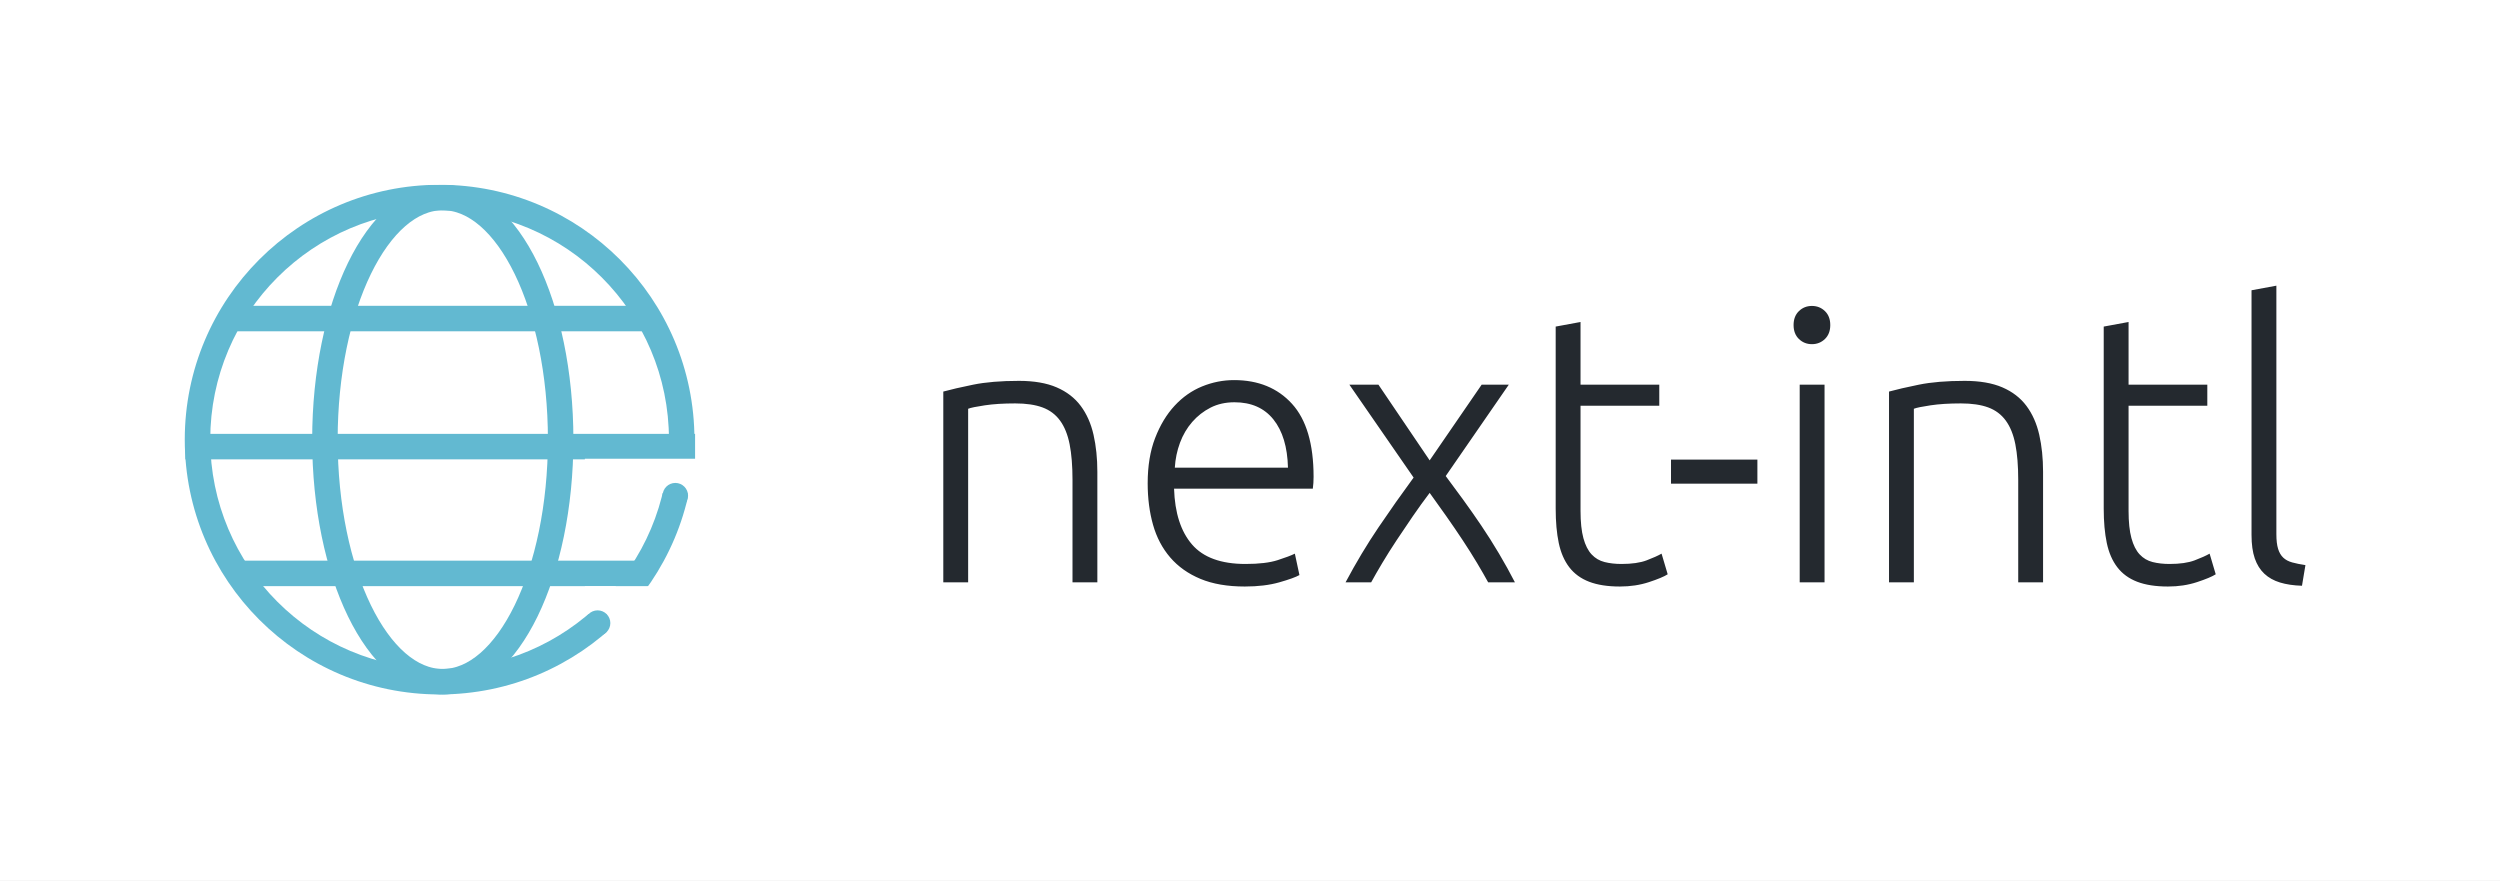
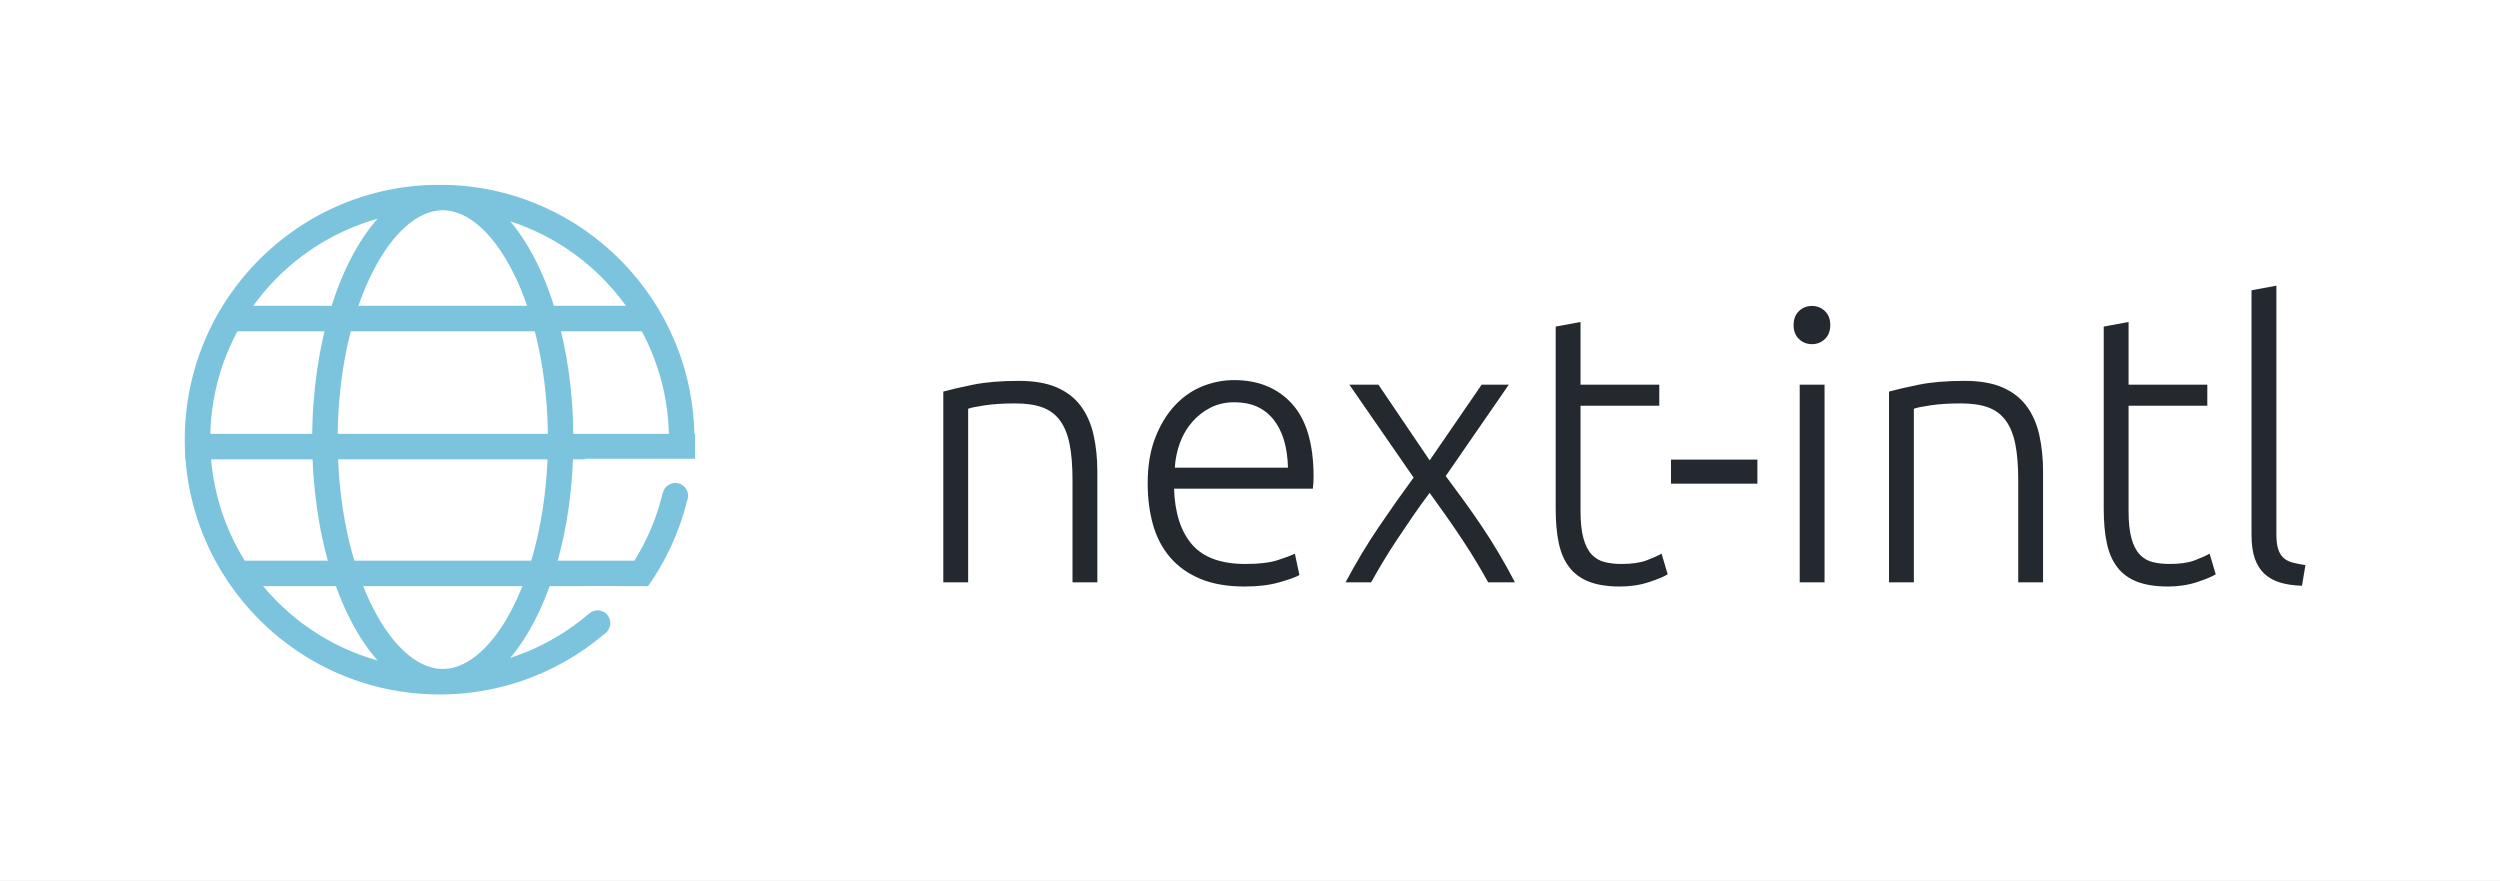
<svg xmlns="http://www.w3.org/2000/svg" xmlns:xlink="http://www.w3.org/1999/xlink" width="1962px" height="691px" viewBox="0 0 1962 691" version="1.1">
  <defs>
    <path d="M0,0 L519,0 L519,215 L378,215 L378,242 L458.5,242 L458.5,315 L378,315 L378,337 L395,337 L395,468 L0,468 L0,0 Z" id="path-1" />
  </defs>
-   <g id="Artboard-Copy-20" stroke="none" stroke-width="1" fill="none" fill-rule="evenodd">
+   <g id="logo-copy-2" stroke="none" stroke-width="1" fill="none" fill-rule="evenodd">
    <rect fill="#FFFFFF" x="0" y="0" width="1962" height="691" />
    <g id="Group-2" transform="translate(81, 145)">
      <mask id="mask-2" fill="white">
        <use xlink:href="#path-1" />
      </mask>
      <g id="Combined-Shape" />
-       <g id="Group" mask="url(#mask-2)">
+       <g id="Group" mask="url(#mask-2)" fill="#7CC4DE" fill-rule="nonzero">
        <g transform="translate(64, 0)">
-           <path d="M200,0 C310.457,0 400,89.543 400,200 C400,310.457 310.457,400 200,400 C89.543,400 0,310.457 0,200 C0,89.543 89.543,0 200,0 Z M200,20 C100.589,20 20,100.589 20,200 C20,299.411 100.589,380 200,380 C299.411,380 380,299.411 380,200 C380,100.589 299.411,20 200,20 Z" id="Oval" stroke="none" fill="#62B9D1" fill-rule="nonzero" />
-           <ellipse id="Oval" stroke="#62B9D1" stroke-width="20" fill="none" cx="202.5" cy="200" rx="92.5" ry="190" />
-           <line x1="0.5" y1="205.5" x2="400.5" y2="205.5" id="Line" stroke="#62B9D1" stroke-width="20" fill="none" />
-           <line x1="39" y1="105" x2="360" y2="105" id="Line-Copy" stroke="#62B9D1" stroke-width="20" fill="none" />
-           <line x1="39" y1="305" x2="360" y2="305" id="Line-Copy-2" stroke="#62B9D1" stroke-width="20" fill="none" />
+           <path d="M202.5,0 C203.379,0 204.255,0.022 205.129,0.065 C313.216,2.786 400,91.258 400,200 C400,308.742 313.216,397.214 205.13,399.935 C204.255,399.978 203.379,400 202.5,400 L201.655,399.993 C201.104,399.998 200.552,400 200,400 C89.543,400 0,310.457 0,200 C0,89.543 89.543,0 200,0 L201.653,0.007 C201.935,0.002 202.217,0 202.5,0 Z M201.604,20.007 L201.374,20.02 C182.963,20.663 163.523,37.061 147.82,67.7 C130.248,101.988 120,149.264 120,200 C120,250.736 130.248,298.012 147.82,332.3 C163.591,363.073 183.133,379.48 201.615,379.988 L200,380 C201.489,380 202.974,379.982 204.454,379.946 C222.617,378.843 241.712,362.481 257.18,332.3 C274.752,298.012 285,250.736 285,200 C285,149.264 274.752,101.988 257.18,67.7 C241.712,37.519 222.617,21.157 204.452,20.059 C203.506,20.031 202.556,20.015 201.604,20.007 Z M151.342,26.653 L151.236,26.684 C75.518,47.944 20,117.489 20,200 C20,282.55 75.57,352.121 151.342,373.346 C120.654,338.792 100,274.102 100,200 C100,125.898 120.654,61.208 151.342,26.653 Z M255.435,28.698 L256.493,29.965 C285.611,65.242 305,128.203 305,200 C305,272.663 285.14,336.276 255.434,371.3 C327.721,347.927 380,280.069 380,200 C380,119.931 327.721,52.073 255.435,28.698 Z" id="Combined-Shape" />
+           <polygon id="Line" points="400.5 195.5 400.5 215.5 0.5 215.5 0.5 195.5" />
+           <polygon id="Line-Copy" points="360 95 360 115 39 115 39 95" />
+           <polygon id="Line-Copy-2" points="360 295 360 315 39 315 39 295" />
        </g>
      </g>
    </g>
-     <circle id="Oval" fill="#62B9D1" cx="530" cy="389" r="10" />
-     <circle id="Oval-Copy" fill="#62B9D1" cx="469" cy="489" r="10" />
+     <circle id="Oval" fill="#7CC4DE" cx="530" cy="389" r="10" />
+     <circle id="Oval-Copy" fill="#7CC4DE" cx="469" cy="489" r="10" />
    <path d="M759.8,457 L759.8,320.8 C761.8,320 766.15,319.1 772.85,318.1 C779.55,317.1 787.5,316.6 796.7,316.6 C805.3,316.6 812.45,317.65 818.15,319.75 C823.85,321.85 828.45,325.3 831.95,330.1 C835.45,334.9 837.95,341.1 839.45,348.7 C840.95,356.3 841.7,365.6 841.7,376.6 L841.7,376.6 L841.7,457 L861.2,457 L861.2,370.3 C861.2,359.7 860.2,350 858.2,341.2 C856.2,332.4 852.85,324.85 848.15,318.55 C843.45,312.25 837.15,307.4 829.25,304 C821.35,300.6 811.5,298.9 799.7,298.9 C785.5,298.9 773.5,299.9 763.7,301.9 C753.9,303.9 746.1,305.7 740.3,307.3 L740.3,307.3 L740.3,457 L759.8,457 Z M976.9,460.3 C987.3,460.3 996.35,459.2 1004.05,457 C1011.75,454.8 1017,452.9 1019.8,451.3 L1019.8,451.3 L1016.2,434.5 C1013.4,435.9 1008.9,437.6 1002.7,439.6 C996.5,441.6 988.1,442.6 977.5,442.6 C958.3,442.6 944.3,437.5 935.5,427.3 C926.7,417.1 922,402.5 921.4,383.5 L921.4,383.5 L1030.3,383.5 C1030.5,382.1 1030.65,380.6 1030.75,379 C1030.85,377.4 1030.9,375.8 1030.9,374.2 C1030.9,348.4 1025.25,329.3 1013.95,316.9 C1002.65,304.5 987.5,298.3 968.5,298.3 C959.9,298.3 951.55,299.95 943.45,303.25 C935.35,306.55 928.15,311.6 921.85,318.4 C915.55,325.2 910.45,333.65 906.55,343.75 C902.65,353.85 900.7,365.7 900.7,379.3 C900.7,391.1 902.1,401.95 904.9,411.85 C907.7,421.75 912.2,430.3 918.4,437.5 C924.6,444.7 932.5,450.3 942.1,454.3 C951.7,458.3 963.3,460.3 976.9,460.3 Z M1010.8,367 L922,367 C922.4,360.2 923.75,353.7 926.05,347.5 C928.35,341.3 931.55,335.85 935.65,331.15 C939.75,326.45 944.55,322.7 950.05,319.9 C955.55,317.1 961.8,315.7 968.8,315.7 C982,315.7 992.2,320.2 999.4,329.2 C1006.6,338.2 1010.4,350.8 1010.8,367 L1010.8,367 Z M1076.1,457 C1078.5,452.6 1081.4,447.55 1084.8,441.85 C1088.2,436.15 1091.95,430.2 1096.05,424 C1100.15,417.8 1104.4,411.5 1108.8,405.1 C1113.2,398.7 1117.6,392.6 1122,386.8 C1126.2,392.6 1130.55,398.7 1135.05,405.1 C1139.55,411.5 1143.85,417.8 1147.95,424 C1152.05,430.2 1155.8,436.15 1159.2,441.85 C1162.6,447.55 1165.5,452.6 1167.9,457 L1167.9,457 L1188.9,457 C1185.1,449.6 1180.95,442.1 1176.45,434.5 C1171.95,426.9 1167.3,419.55 1162.5,412.45 C1157.7,405.35 1152.9,398.5 1148.1,391.9 C1143.3,385.3 1138.8,379.2 1134.6,373.6 L1134.6,373.6 L1184.1,301.9 L1162.8,301.9 L1122,361.3 L1081.8,301.9 L1059,301.9 L1109.4,374.8 C1100,387.6 1090.8,400.65 1081.8,413.95 C1072.8,427.25 1064.2,441.6 1056,457 L1056,457 L1076.1,457 Z M1271.3,460.3 C1279.5,460.3 1287.1,459.15 1294.1,456.85 C1301.1,454.55 1306,452.5 1308.8,450.7 L1308.8,450.7 L1304,434.5 C1301.2,436.1 1297.3,437.85 1292.3,439.75 C1287.3,441.65 1280.7,442.6 1272.5,442.6 C1267.7,442.6 1263.3,442.1 1259.3,441.1 C1255.3,440.1 1251.9,438.1 1249.1,435.1 C1246.3,432.1 1244.15,427.85 1242.65,422.35 C1241.15,416.85 1240.4,409.7 1240.4,400.9 L1240.4,400.9 L1240.4,318.4 L1302.2,318.4 L1302.2,301.9 L1240.4,301.9 L1240.4,252.7 L1220.9,256.3 L1220.9,399.1 C1220.9,409.5 1221.7,418.5 1223.3,426.1 C1224.9,433.7 1227.65,440.05 1231.55,445.15 C1235.45,450.25 1240.65,454.05 1247.15,456.55 C1253.65,459.05 1261.7,460.3 1271.3,460.3 Z M1379.2,379.6 L1379.2,360.7 L1311.4,360.7 L1311.4,379.6 L1379.2,379.6 Z M1422,270.1 C1426,270.1 1429.4,268.75 1432.2,266.05 C1435,263.35 1436.4,259.7 1436.4,255.1 C1436.4,250.5 1435,246.85 1432.2,244.15 C1429.4,241.45 1426,240.1 1422,240.1 C1418,240.1 1414.6,241.45 1411.8,244.15 C1409,246.85 1407.6,250.5 1407.6,255.1 C1407.6,259.7 1409,263.35 1411.8,266.05 C1414.6,268.75 1418,270.1 1422,270.1 Z M1431.9,457 L1431.9,301.9 L1412.4,301.9 L1412.4,457 L1431.9,457 Z M1502,457 L1502,320.8 C1504,320 1508.35,319.1 1515.05,318.1 C1521.75,317.1 1529.7,316.6 1538.9,316.6 C1547.5,316.6 1554.65,317.65 1560.35,319.75 C1566.05,321.85 1570.65,325.3 1574.15,330.1 C1577.65,334.9 1580.15,341.1 1581.65,348.7 C1583.15,356.3 1583.9,365.6 1583.9,376.6 L1583.9,376.6 L1583.9,457 L1603.4,457 L1603.4,370.3 C1603.4,359.7 1602.4,350 1600.4,341.2 C1598.4,332.4 1595.05,324.85 1590.35,318.55 C1585.65,312.25 1579.35,307.4 1571.45,304 C1563.55,300.6 1553.7,298.9 1541.9,298.9 C1527.7,298.9 1515.7,299.9 1505.9,301.9 C1496.1,303.9 1488.3,305.7 1482.5,307.3 L1482.5,307.3 L1482.5,457 L1502,457 Z M1701.4,460.3 C1709.6,460.3 1717.2,459.15 1724.2,456.85 C1731.2,454.55 1736.1,452.5 1738.9,450.7 L1738.9,450.7 L1734.1,434.5 C1731.3,436.1 1727.4,437.85 1722.4,439.75 C1717.4,441.65 1710.8,442.6 1702.6,442.6 C1697.8,442.6 1693.4,442.1 1689.4,441.1 C1685.4,440.1 1682,438.1 1679.2,435.1 C1676.4,432.1 1674.25,427.85 1672.75,422.35 C1671.25,416.85 1670.5,409.7 1670.5,400.9 L1670.5,400.9 L1670.5,318.4 L1732.3,318.4 L1732.3,301.9 L1670.5,301.9 L1670.5,252.7 L1651,256.3 L1651,399.1 C1651,409.5 1651.8,418.5 1653.4,426.1 C1655,433.7 1657.75,440.05 1661.65,445.15 C1665.55,450.25 1670.75,454.05 1677.25,456.55 C1683.75,459.05 1691.8,460.3 1701.4,460.3 Z M1806.6,459.7 L1809.3,443.5 C1805.3,442.9 1801.85,442.2 1798.95,441.4 C1796.05,440.6 1793.7,439.35 1791.9,437.65 C1790.1,435.95 1788.75,433.65 1787.85,430.75 C1786.95,427.85 1786.5,424 1786.5,419.2 L1786.5,419.2 L1786.5,224.2 L1767,227.8 L1767,419.8 C1767,427.2 1767.85,433.35 1769.55,438.25 C1771.25,443.15 1773.75,447.15 1777.05,450.25 C1780.35,453.35 1784.45,455.65 1789.35,457.15 C1794.25,458.65 1800,459.5 1806.6,459.7 L1806.6,459.7 Z" id="next-intl" fill="#24292F" fill-rule="nonzero" />
  </g>
</svg>
